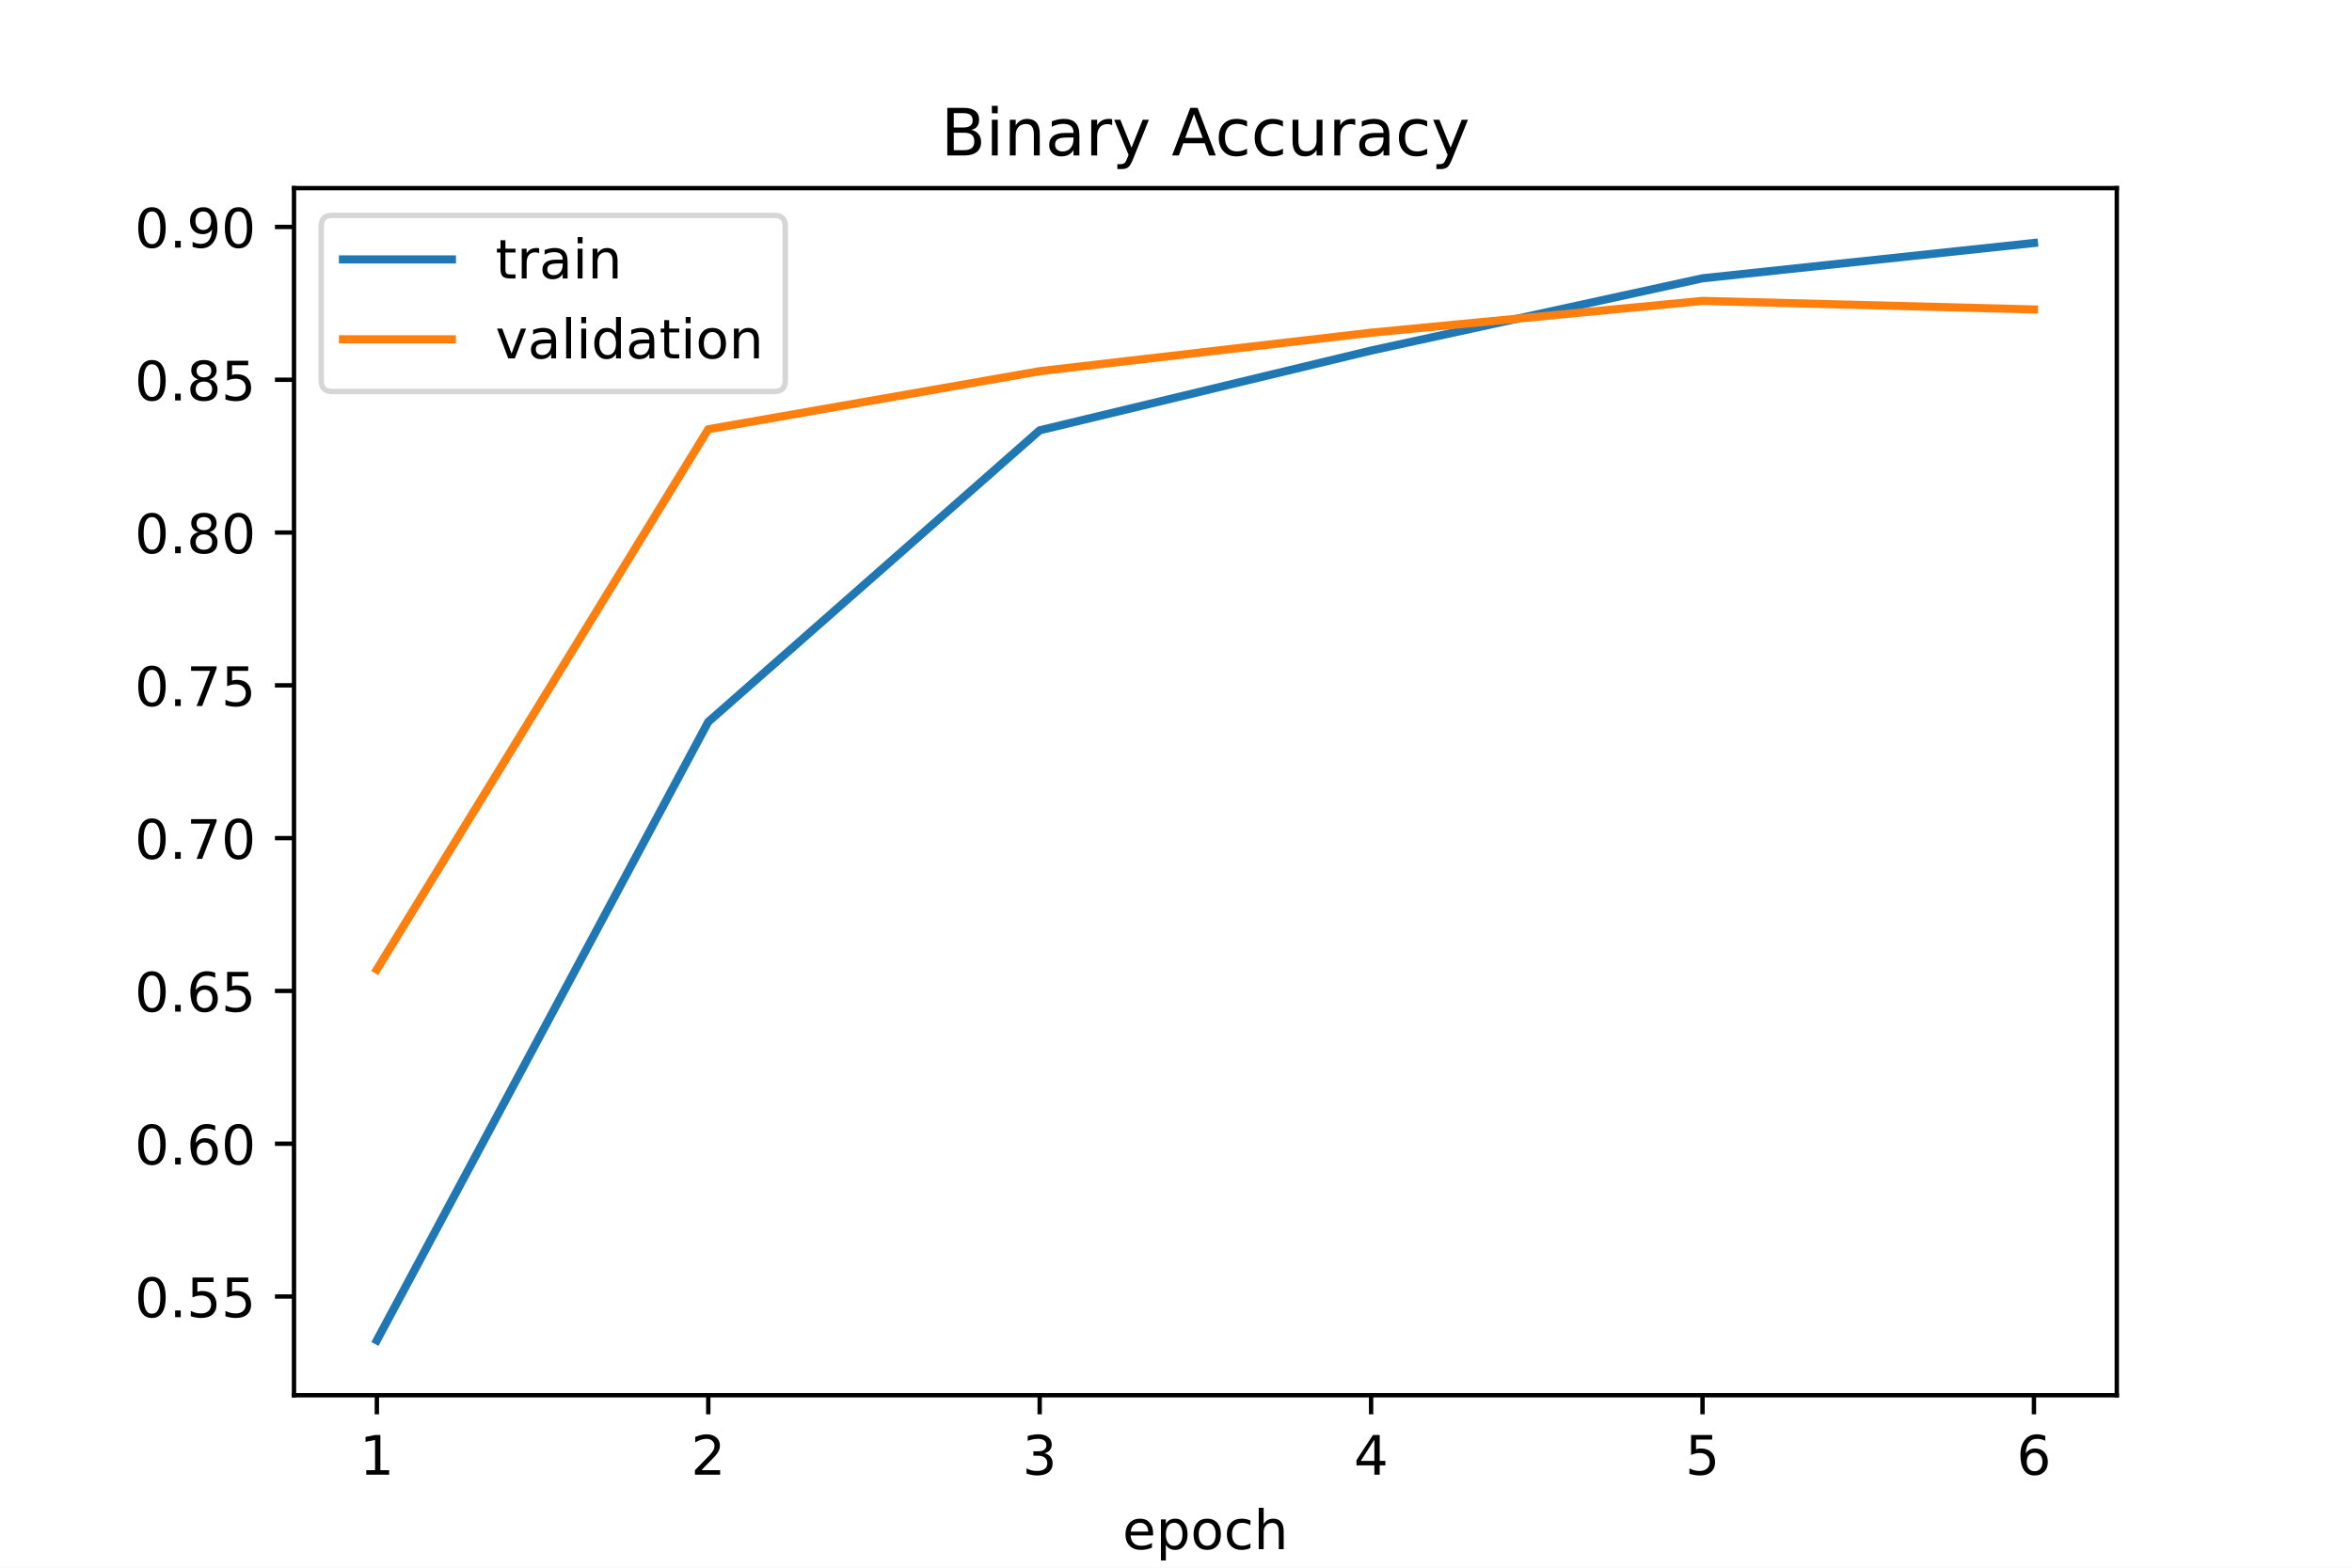
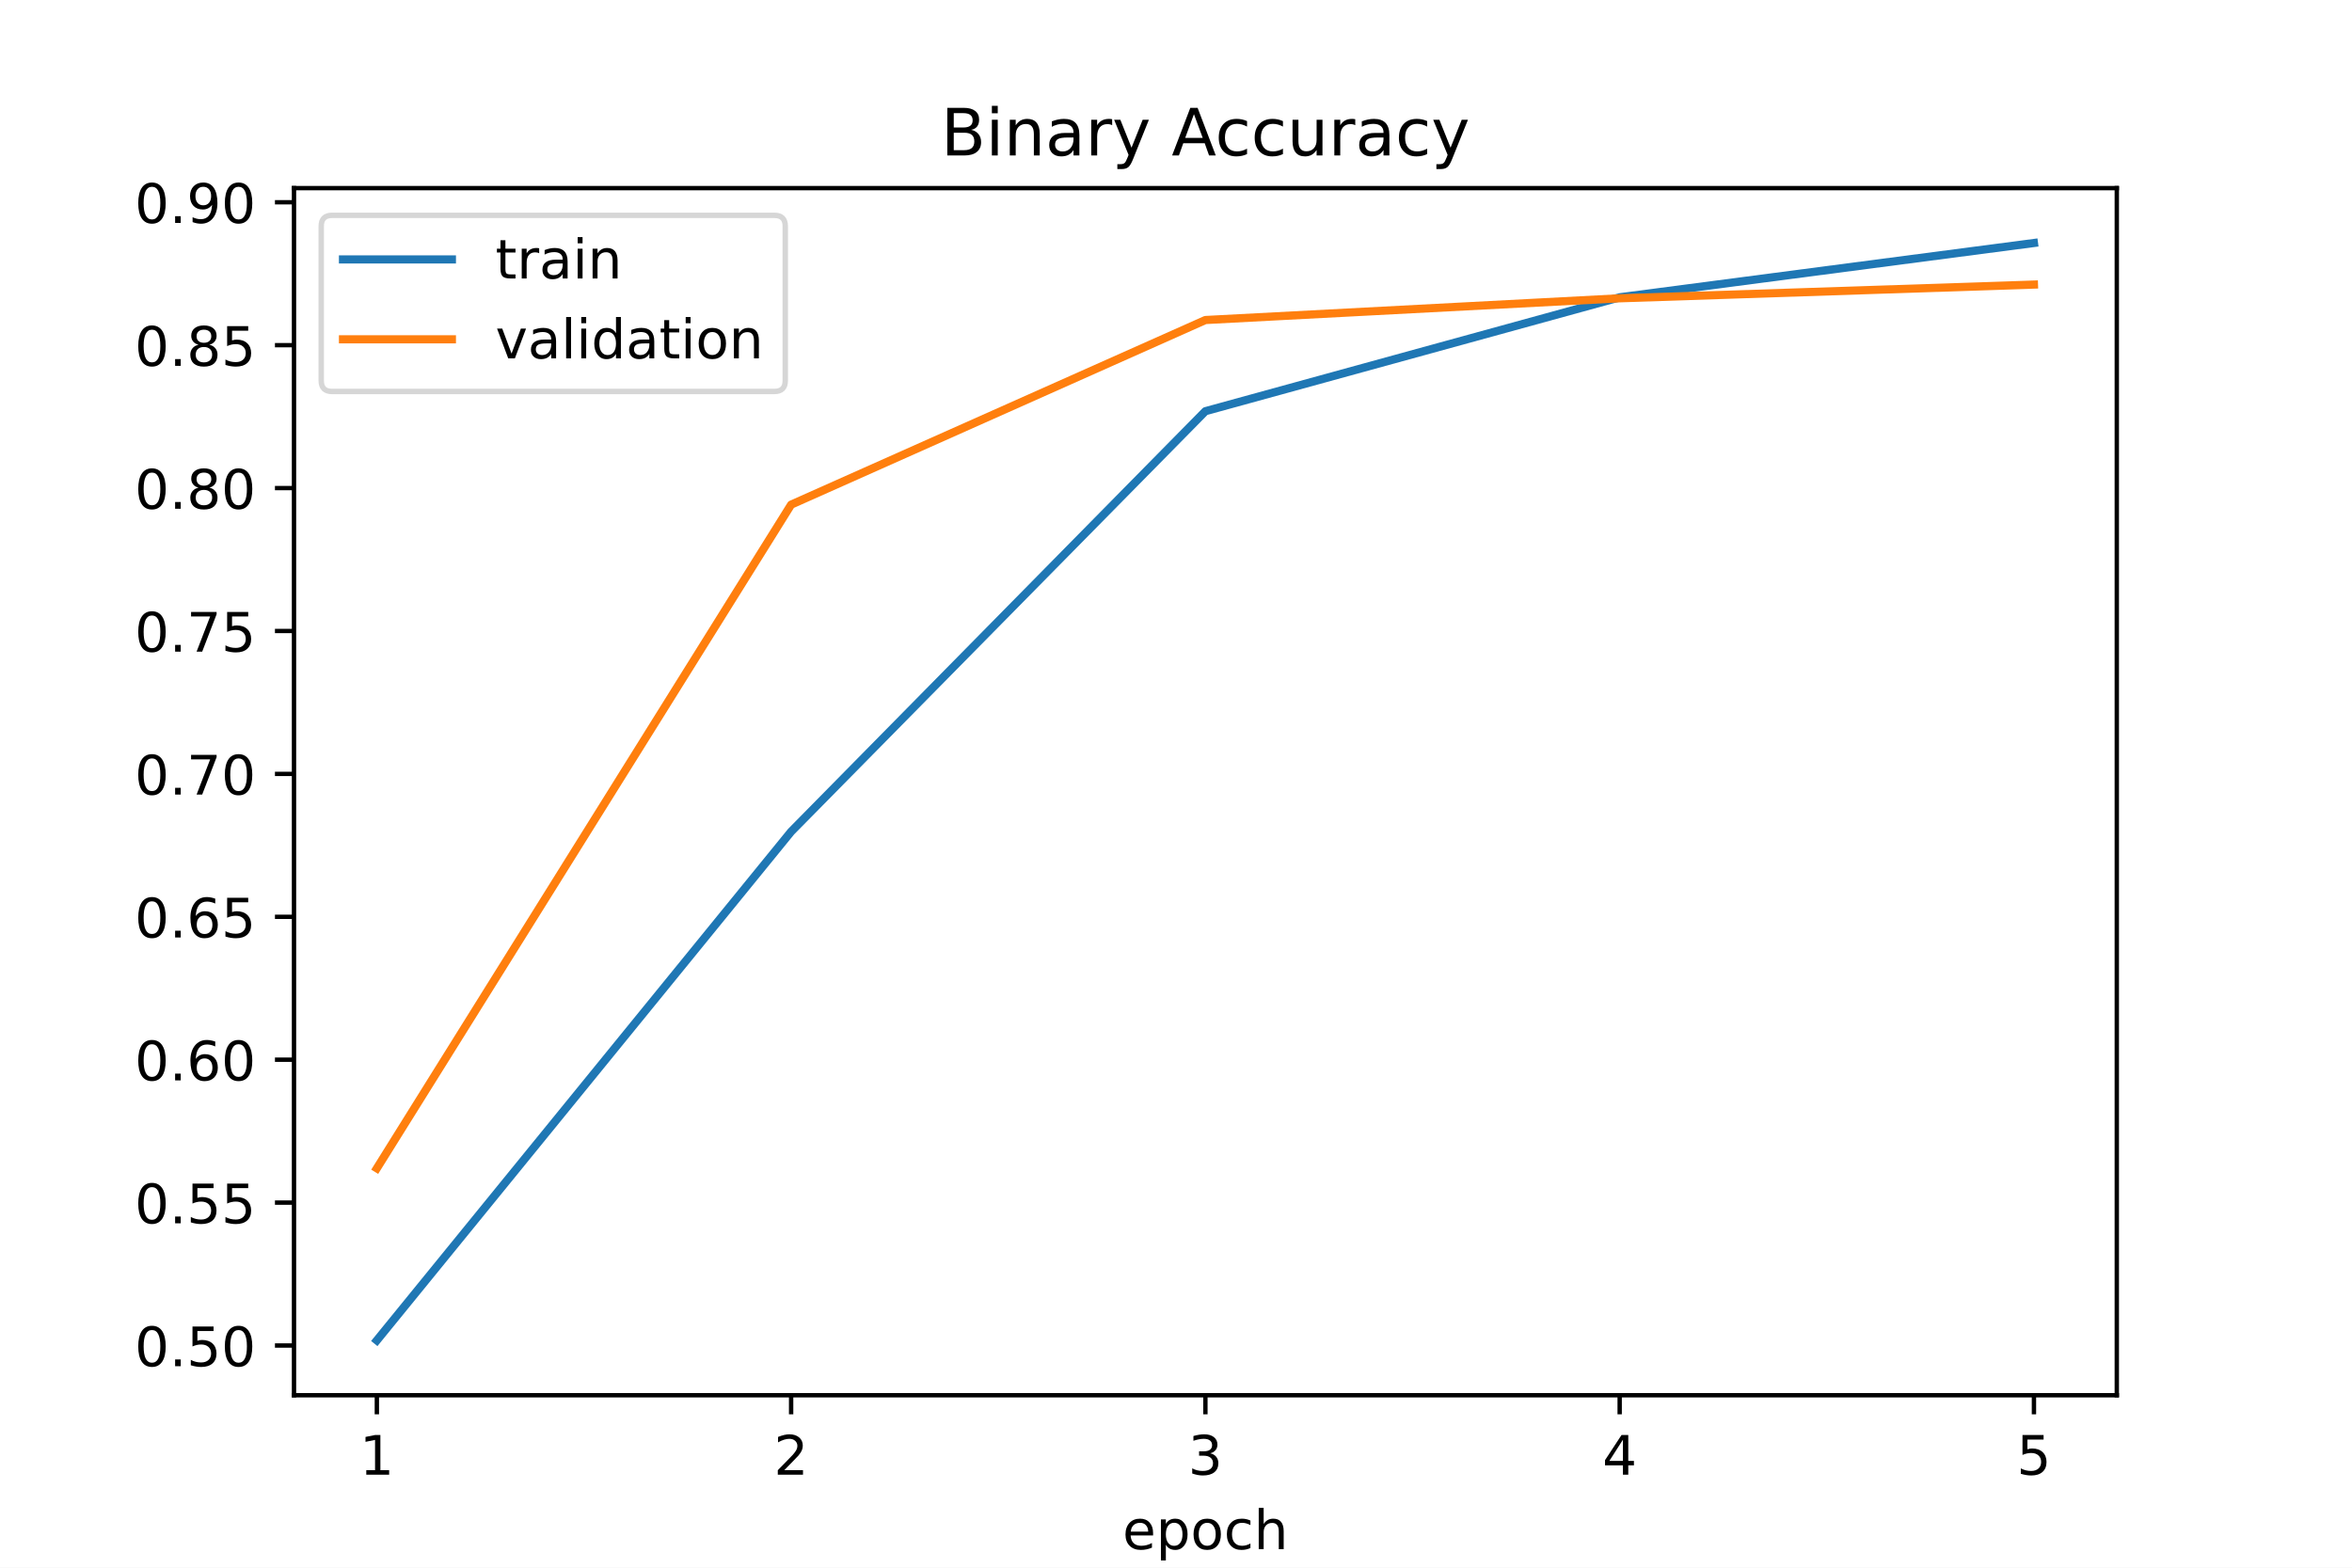
<svg xmlns="http://www.w3.org/2000/svg" xmlns:xlink="http://www.w3.org/1999/xlink" width="432pt" height="288pt" viewBox="0 0 432 288" version="1.1">
  <defs>
    <style type="text/css">*{stroke-linejoin: round; stroke-linecap: butt}</style>
  </defs>
  <g id="figure_1">
    <g id="patch_1">
      <path d="M 0 288  L 432 288  L 432 0  L 0 0  z " style="fill: #ffffff" />
    </g>
    <g id="axes_1">
      <g id="patch_2">
        <path d="M 54 256.32  L 388.8 256.32  L 388.8 34.56  L 54 34.56  z " style="fill: #ffffff" />
      </g>
      <g id="matplotlib.axis_1">
        <g id="xtick_1">
          <g id="line2d_1">
            <defs>
-               <path id="mc93d16fb62" d="M 0 0  L 0 3.5  " style="stroke: #000000; stroke-width: 0.8" />
-             </defs>
-             <g>
-               <use xlink:href="#mc93d16fb62" x="69.218" y="256.32" style="stroke: #000000; stroke-width: 0.8" />
+               <path id="m449a46855b" d="M 0 0  L 0 3.5  " style="stroke: #000000; stroke-width: 0.8" />
+             </defs>
+             <g>
+               <use xlink:href="#m449a46855b" x="69.218" y="256.32" style="stroke: #000000; stroke-width: 0.8" />
            </g>
          </g>
          <g id="text_1">
            <g transform="translate(66.03693 270.9184) scale(0.1 -0.1)">
              <defs>
                <path id="DejaVuSans-31" d="M 794 531  L 1825 531  L 1825 4091  L 703 3866  L 703 4441  L 1819 4666  L 2450 4666  L 2450 531  L 3481 531  L 3481 0  L 794 0  L 794 531  z " transform="scale(0.015625)" />
              </defs>
              <use xlink:href="#DejaVuSans-31" />
            </g>
          </g>
        </g>
        <g id="xtick_2">
          <g id="line2d_2">
            <g>
-               <use xlink:href="#mc93d16fb62" x="130.091" y="256.32" style="stroke: #000000; stroke-width: 0.8" />
+               <use xlink:href="#m449a46855b" x="145.309" y="256.32" style="stroke: #000000; stroke-width: 0.8" />
            </g>
          </g>
          <g id="text_2">
-             <g transform="translate(126.9097 270.9184) scale(0.1 -0.1)">
+             <g transform="translate(142.1278 270.9184) scale(0.1 -0.1)">
              <defs>
                <path id="DejaVuSans-32" d="M 1228 531  L 3431 531  L 3431 0  L 469 0  L 469 531  Q 828 903 1448 1529  Q 2069 2156 2228 2338  Q 2531 2678 2651 2914  Q 2772 3150 2772 3378  Q 2772 3750 2511 3984  Q 2250 4219 1831 4219  Q 1534 4219 1204 4116  Q 875 4013 500 3803  L 500 4441  Q 881 4594 1212 4672  Q 1544 4750 1819 4750  Q 2544 4750 2975 4387  Q 3406 4025 3406 3419  Q 3406 3131 3298 2873  Q 3191 2616 2906 2266  Q 2828 2175 2409 1742  Q 1991 1309 1228 531  z " transform="scale(0.015625)" />
              </defs>
              <use xlink:href="#DejaVuSans-32" />
            </g>
          </g>
        </g>
        <g id="xtick_3">
          <g id="line2d_3">
            <g>
-               <use xlink:href="#mc93d16fb62" x="190.964" y="256.32" style="stroke: #000000; stroke-width: 0.8" />
+               <use xlink:href="#m449a46855b" x="221.4" y="256.32" style="stroke: #000000; stroke-width: 0.8" />
            </g>
          </g>
          <g id="text_3">
-             <g transform="translate(187.7824 270.9184) scale(0.1 -0.1)">
+             <g transform="translate(218.2188 270.9184) scale(0.1 -0.1)">
              <defs>
                <path id="DejaVuSans-33" d="M 2597 2516  Q 3050 2419 3304 2112  Q 3559 1806 3559 1356  Q 3559 666 3084 287  Q 2609 -91 1734 -91  Q 1441 -91 1130 -33  Q 819 25 488 141  L 488 750  Q 750 597 1062 519  Q 1375 441 1716 441  Q 2309 441 2620 675  Q 2931 909 2931 1356  Q 2931 1769 2642 2001  Q 2353 2234 1838 2234  L 1294 2234  L 1294 2753  L 1863 2753  Q 2328 2753 2575 2939  Q 2822 3125 2822 3475  Q 2822 3834 2567 4026  Q 2313 4219 1838 4219  Q 1578 4219 1281 4162  Q 984 4106 628 3988  L 628 4550  Q 988 4650 1302 4700  Q 1616 4750 1894 4750  Q 2613 4750 3031 4423  Q 3450 4097 3450 3541  Q 3450 3153 3228 2886  Q 3006 2619 2597 2516  z " transform="scale(0.015625)" />
              </defs>
              <use xlink:href="#DejaVuSans-33" />
            </g>
          </g>
        </g>
        <g id="xtick_4">
          <g id="line2d_4">
            <g>
-               <use xlink:href="#mc93d16fb62" x="251.836" y="256.32" style="stroke: #000000; stroke-width: 0.8" />
+               <use xlink:href="#m449a46855b" x="297.491" y="256.32" style="stroke: #000000; stroke-width: 0.8" />
            </g>
          </g>
          <g id="text_4">
-             <g transform="translate(248.6551 270.9184) scale(0.1 -0.1)">
+             <g transform="translate(294.3097 270.9184) scale(0.1 -0.1)">
              <defs>
                <path id="DejaVuSans-34" d="M 2419 4116  L 825 1625  L 2419 1625  L 2419 4116  z M 2253 4666  L 3047 4666  L 3047 1625  L 3713 1625  L 3713 1100  L 3047 1100  L 3047 0  L 2419 0  L 2419 1100  L 313 1100  L 313 1709  L 2253 4666  z " transform="scale(0.015625)" />
              </defs>
              <use xlink:href="#DejaVuSans-34" />
            </g>
          </g>
        </g>
        <g id="xtick_5">
          <g id="line2d_5">
            <g>
-               <use xlink:href="#mc93d16fb62" x="312.709" y="256.32" style="stroke: #000000; stroke-width: 0.8" />
+               <use xlink:href="#m449a46855b" x="373.582" y="256.32" style="stroke: #000000; stroke-width: 0.8" />
            </g>
          </g>
          <g id="text_5">
-             <g transform="translate(309.5278 270.9184) scale(0.1 -0.1)">
+             <g transform="translate(370.4006 270.9184) scale(0.1 -0.1)">
              <defs>
                <path id="DejaVuSans-35" d="M 691 4666  L 3169 4666  L 3169 4134  L 1269 4134  L 1269 2991  Q 1406 3038 1543 3061  Q 1681 3084 1819 3084  Q 2600 3084 3056 2656  Q 3513 2228 3513 1497  Q 3513 744 3044 326  Q 2575 -91 1722 -91  Q 1428 -91 1123 -41  Q 819 9 494 109  L 494 744  Q 775 591 1075 516  Q 1375 441 1709 441  Q 2250 441 2565 725  Q 2881 1009 2881 1497  Q 2881 1984 2565 2268  Q 2250 2553 1709 2553  Q 1456 2553 1204 2497  Q 953 2441 691 2322  L 691 4666  z " transform="scale(0.015625)" />
              </defs>
              <use xlink:href="#DejaVuSans-35" />
            </g>
          </g>
        </g>
-         <g id="xtick_6">
-           <g id="line2d_6">
-             <g>
-               <use xlink:href="#mc93d16fb62" x="373.582" y="256.32" style="stroke: #000000; stroke-width: 0.8" />
-             </g>
-           </g>
-           <g id="text_6">
-             <g transform="translate(370.4006 270.9184) scale(0.1 -0.1)">
-               <defs>
-                 <path id="DejaVuSans-36" d="M 2113 2584  Q 1688 2584 1439 2293  Q 1191 2003 1191 1497  Q 1191 994 1439 701  Q 1688 409 2113 409  Q 2538 409 2786 701  Q 3034 994 3034 1497  Q 3034 2003 2786 2293  Q 2538 2584 2113 2584  z M 3366 4563  L 3366 3988  Q 3128 4100 2886 4159  Q 2644 4219 2406 4219  Q 1781 4219 1451 3797  Q 1122 3375 1075 2522  Q 1259 2794 1537 2939  Q 1816 3084 2150 3084  Q 2853 3084 3261 2657  Q 3669 2231 3669 1497  Q 3669 778 3244 343  Q 2819 -91 2113 -91  Q 1303 -91 875 529  Q 447 1150 447 2328  Q 447 3434 972 4092  Q 1497 4750 2381 4750  Q 2619 4750 2861 4703  Q 3103 4656 3366 4563  z " transform="scale(0.015625)" />
-               </defs>
-               <use xlink:href="#DejaVuSans-36" />
-             </g>
-           </g>
-         </g>
-         <g id="text_7">
+         <g id="text_6">
          <g transform="translate(206.1719 284.5966) scale(0.1 -0.1)">
            <defs>
              <path id="DejaVuSans-65" d="M 3597 1894  L 3597 1613  L 953 1613  Q 991 1019 1311 708  Q 1631 397 2203 397  Q 2534 397 2845 478  Q 3156 559 3463 722  L 3463 178  Q 3153 47 2828 -22  Q 2503 -91 2169 -91  Q 1331 -91 842 396  Q 353 884 353 1716  Q 353 2575 817 3079  Q 1281 3584 2069 3584  Q 2775 3584 3186 3129  Q 3597 2675 3597 1894  z M 3022 2063  Q 3016 2534 2758 2815  Q 2500 3097 2075 3097  Q 1594 3097 1305 2825  Q 1016 2553 972 2059  L 3022 2063  z " transform="scale(0.015625)" />
              <path id="DejaVuSans-70" d="M 1159 525  L 1159 -1331  L 581 -1331  L 581 3500  L 1159 3500  L 1159 2969  Q 1341 3281 1617 3432  Q 1894 3584 2278 3584  Q 2916 3584 3314 3078  Q 3713 2572 3713 1747  Q 3713 922 3314 415  Q 2916 -91 2278 -91  Q 1894 -91 1617 61  Q 1341 213 1159 525  z M 3116 1747  Q 3116 2381 2855 2742  Q 2594 3103 2138 3103  Q 1681 3103 1420 2742  Q 1159 2381 1159 1747  Q 1159 1113 1420 752  Q 1681 391 2138 391  Q 2594 391 2855 752  Q 3116 1113 3116 1747  z " transform="scale(0.015625)" />
              <path id="DejaVuSans-6f" d="M 1959 3097  Q 1497 3097 1228 2736  Q 959 2375 959 1747  Q 959 1119 1226 758  Q 1494 397 1959 397  Q 2419 397 2687 759  Q 2956 1122 2956 1747  Q 2956 2369 2687 2733  Q 2419 3097 1959 3097  z M 1959 3584  Q 2709 3584 3137 3096  Q 3566 2609 3566 1747  Q 3566 888 3137 398  Q 2709 -91 1959 -91  Q 1206 -91 779 398  Q 353 888 353 1747  Q 353 2609 779 3096  Q 1206 3584 1959 3584  z " transform="scale(0.015625)" />
              <path id="DejaVuSans-63" d="M 3122 3366  L 3122 2828  Q 2878 2963 2633 3030  Q 2388 3097 2138 3097  Q 1578 3097 1268 2742  Q 959 2388 959 1747  Q 959 1106 1268 751  Q 1578 397 2138 397  Q 2388 397 2633 464  Q 2878 531 3122 666  L 3122 134  Q 2881 22 2623 -34  Q 2366 -91 2075 -91  Q 1284 -91 818 406  Q 353 903 353 1747  Q 353 2603 823 3093  Q 1294 3584 2113 3584  Q 2378 3584 2631 3529  Q 2884 3475 3122 3366  z " transform="scale(0.015625)" />
              <path id="DejaVuSans-68" d="M 3513 2113  L 3513 0  L 2938 0  L 2938 2094  Q 2938 2591 2744 2837  Q 2550 3084 2163 3084  Q 1697 3084 1428 2787  Q 1159 2491 1159 1978  L 1159 0  L 581 0  L 581 4863  L 1159 4863  L 1159 2956  Q 1366 3272 1645 3428  Q 1925 3584 2291 3584  Q 2894 3584 3203 3211  Q 3513 2838 3513 2113  z " transform="scale(0.015625)" />
            </defs>
            <use xlink:href="#DejaVuSans-65" />
            <use xlink:href="#DejaVuSans-70" x="61.523" />
            <use xlink:href="#DejaVuSans-6f" x="125" />
            <use xlink:href="#DejaVuSans-63" x="186.182" />
            <use xlink:href="#DejaVuSans-68" x="241.162" />
          </g>
        </g>
      </g>
      <g id="matplotlib.axis_2">
        <g id="ytick_1">
-           <g id="line2d_7">
-             <defs>
-               <path id="m74a6264c4a" d="M 0 0  L -3.5 0  " style="stroke: #000000; stroke-width: 0.8" />
-             </defs>
-             <g>
-               <use xlink:href="#m74a6264c4a" x="54" y="238.184" style="stroke: #000000; stroke-width: 0.8" />
-             </g>
-           </g>
-           <g id="text_8">
-             <g transform="translate(24.73438 241.9831) scale(0.1 -0.1)">
+           <g id="line2d_6">
+             <defs>
+               <path id="m493d3b77f0" d="M 0 0  L -3.5 0  " style="stroke: #000000; stroke-width: 0.8" />
+             </defs>
+             <g>
+               <use xlink:href="#m493d3b77f0" x="54" y="247.185" style="stroke: #000000; stroke-width: 0.8" />
+             </g>
+           </g>
+           <g id="text_7">
+             <g transform="translate(24.73438 250.9843) scale(0.1 -0.1)">
              <defs>
                <path id="DejaVuSans-30" d="M 2034 4250  Q 1547 4250 1301 3770  Q 1056 3291 1056 2328  Q 1056 1369 1301 889  Q 1547 409 2034 409  Q 2525 409 2770 889  Q 3016 1369 3016 2328  Q 3016 3291 2770 3770  Q 2525 4250 2034 4250  z M 2034 4750  Q 2819 4750 3233 4129  Q 3647 3509 3647 2328  Q 3647 1150 3233 529  Q 2819 -91 2034 -91  Q 1250 -91 836 529  Q 422 1150 422 2328  Q 422 3509 836 4129  Q 1250 4750 2034 4750  z " transform="scale(0.015625)" />
                <path id="DejaVuSans-2e" d="M 684 794  L 1344 794  L 1344 0  L 684 0  L 684 794  z " transform="scale(0.015625)" />
              </defs>
              <use xlink:href="#DejaVuSans-30" />
              <use xlink:href="#DejaVuSans-2e" x="63.623" />
              <use xlink:href="#DejaVuSans-35" x="95.41" />
+               <use xlink:href="#DejaVuSans-30" x="159.033" />
+             </g>
+           </g>
+         </g>
+         <g id="ytick_2">
+           <g id="line2d_7">
+             <g>
+               <use xlink:href="#m493d3b77f0" x="54" y="220.932" style="stroke: #000000; stroke-width: 0.8" />
+             </g>
+           </g>
+           <g id="text_8">
+             <g transform="translate(24.73438 224.7309) scale(0.1 -0.1)">
+               <use xlink:href="#DejaVuSans-30" />
+               <use xlink:href="#DejaVuSans-2e" x="63.623" />
+               <use xlink:href="#DejaVuSans-35" x="95.41" />
              <use xlink:href="#DejaVuSans-35" x="159.033" />
            </g>
          </g>
        </g>
-         <g id="ytick_2">
+         <g id="ytick_3">
          <g id="line2d_8">
            <g>
-               <use xlink:href="#m74a6264c4a" x="54" y="210.114" style="stroke: #000000; stroke-width: 0.8" />
+               <use xlink:href="#m493d3b77f0" x="54" y="194.678" style="stroke: #000000; stroke-width: 0.8" />
            </g>
          </g>
          <g id="text_9">
-             <g transform="translate(24.73438 213.9129) scale(0.1 -0.1)">
+             <g transform="translate(24.73438 198.4775) scale(0.1 -0.1)">
+               <defs>
+                 <path id="DejaVuSans-36" d="M 2113 2584  Q 1688 2584 1439 2293  Q 1191 2003 1191 1497  Q 1191 994 1439 701  Q 1688 409 2113 409  Q 2538 409 2786 701  Q 3034 994 3034 1497  Q 3034 2003 2786 2293  Q 2538 2584 2113 2584  z M 3366 4563  L 3366 3988  Q 3128 4100 2886 4159  Q 2644 4219 2406 4219  Q 1781 4219 1451 3797  Q 1122 3375 1075 2522  Q 1259 2794 1537 2939  Q 1816 3084 2150 3084  Q 2853 3084 3261 2657  Q 3669 2231 3669 1497  Q 3669 778 3244 343  Q 2819 -91 2113 -91  Q 1303 -91 875 529  Q 447 1150 447 2328  Q 447 3434 972 4092  Q 1497 4750 2381 4750  Q 2619 4750 2861 4703  Q 3103 4656 3366 4563  z " transform="scale(0.015625)" />
+               </defs>
              <use xlink:href="#DejaVuSans-30" />
              <use xlink:href="#DejaVuSans-2e" x="63.623" />
              <use xlink:href="#DejaVuSans-36" x="95.41" />
              <use xlink:href="#DejaVuSans-30" x="159.033" />
            </g>
          </g>
        </g>
-         <g id="ytick_3">
+         <g id="ytick_4">
          <g id="line2d_9">
            <g>
-               <use xlink:href="#m74a6264c4a" x="54" y="182.044" style="stroke: #000000; stroke-width: 0.8" />
+               <use xlink:href="#m493d3b77f0" x="54" y="168.425" style="stroke: #000000; stroke-width: 0.8" />
            </g>
          </g>
          <g id="text_10">
-             <g transform="translate(24.73438 185.8427) scale(0.1 -0.1)">
+             <g transform="translate(24.73438 172.2241) scale(0.1 -0.1)">
              <use xlink:href="#DejaVuSans-30" />
              <use xlink:href="#DejaVuSans-2e" x="63.623" />
              <use xlink:href="#DejaVuSans-36" x="95.41" />
              <use xlink:href="#DejaVuSans-35" x="159.033" />
            </g>
          </g>
        </g>
-         <g id="ytick_4">
+         <g id="ytick_5">
          <g id="line2d_10">
            <g>
-               <use xlink:href="#m74a6264c4a" x="54" y="153.973" style="stroke: #000000; stroke-width: 0.8" />
+               <use xlink:href="#m493d3b77f0" x="54" y="142.171" style="stroke: #000000; stroke-width: 0.8" />
            </g>
          </g>
          <g id="text_11">
-             <g transform="translate(24.73438 157.7726) scale(0.1 -0.1)">
+             <g transform="translate(24.73438 145.9707) scale(0.1 -0.1)">
              <defs>
                <path id="DejaVuSans-37" d="M 525 4666  L 3525 4666  L 3525 4397  L 1831 0  L 1172 0  L 2766 4134  L 525 4134  L 525 4666  z " transform="scale(0.015625)" />
              </defs>
              <use xlink:href="#DejaVuSans-30" />
              <use xlink:href="#DejaVuSans-2e" x="63.623" />
              <use xlink:href="#DejaVuSans-37" x="95.41" />
              <use xlink:href="#DejaVuSans-30" x="159.033" />
            </g>
          </g>
        </g>
-         <g id="ytick_5">
+         <g id="ytick_6">
          <g id="line2d_11">
            <g>
-               <use xlink:href="#m74a6264c4a" x="54" y="125.903" style="stroke: #000000; stroke-width: 0.8" />
+               <use xlink:href="#m493d3b77f0" x="54" y="115.918" style="stroke: #000000; stroke-width: 0.8" />
            </g>
          </g>
          <g id="text_12">
-             <g transform="translate(24.73438 129.7024) scale(0.1 -0.1)">
+             <g transform="translate(24.73438 119.7172) scale(0.1 -0.1)">
              <use xlink:href="#DejaVuSans-30" />
              <use xlink:href="#DejaVuSans-2e" x="63.623" />
              <use xlink:href="#DejaVuSans-37" x="95.41" />
              <use xlink:href="#DejaVuSans-35" x="159.033" />
            </g>
          </g>
        </g>
-         <g id="ytick_6">
+         <g id="ytick_7">
          <g id="line2d_12">
            <g>
-               <use xlink:href="#m74a6264c4a" x="54" y="97.833" style="stroke: #000000; stroke-width: 0.8" />
+               <use xlink:href="#m493d3b77f0" x="54" y="89.665" style="stroke: #000000; stroke-width: 0.8" />
            </g>
          </g>
          <g id="text_13">
-             <g transform="translate(24.73438 101.6322) scale(0.1 -0.1)">
+             <g transform="translate(24.73438 93.46383) scale(0.1 -0.1)">
              <defs>
                <path id="DejaVuSans-38" d="M 2034 2216  Q 1584 2216 1326 1975  Q 1069 1734 1069 1313  Q 1069 891 1326 650  Q 1584 409 2034 409  Q 2484 409 2743 651  Q 3003 894 3003 1313  Q 3003 1734 2745 1975  Q 2488 2216 2034 2216  z M 1403 2484  Q 997 2584 770 2862  Q 544 3141 544 3541  Q 544 4100 942 4425  Q 1341 4750 2034 4750  Q 2731 4750 3128 4425  Q 3525 4100 3525 3541  Q 3525 3141 3298 2862  Q 3072 2584 2669 2484  Q 3125 2378 3379 2068  Q 3634 1759 3634 1313  Q 3634 634 3220 271  Q 2806 -91 2034 -91  Q 1263 -91 848 271  Q 434 634 434 1313  Q 434 1759 690 2068  Q 947 2378 1403 2484  z M 1172 3481  Q 1172 3119 1398 2916  Q 1625 2713 2034 2713  Q 2441 2713 2670 2916  Q 2900 3119 2900 3481  Q 2900 3844 2670 4047  Q 2441 4250 2034 4250  Q 1625 4250 1398 4047  Q 1172 3844 1172 3481  z " transform="scale(0.015625)" />
              </defs>
              <use xlink:href="#DejaVuSans-30" />
              <use xlink:href="#DejaVuSans-2e" x="63.623" />
              <use xlink:href="#DejaVuSans-38" x="95.41" />
              <use xlink:href="#DejaVuSans-30" x="159.033" />
            </g>
          </g>
        </g>
-         <g id="ytick_7">
+         <g id="ytick_8">
          <g id="line2d_13">
            <g>
-               <use xlink:href="#m74a6264c4a" x="54" y="69.763" style="stroke: #000000; stroke-width: 0.8" />
+               <use xlink:href="#m493d3b77f0" x="54" y="63.411" style="stroke: #000000; stroke-width: 0.8" />
            </g>
          </g>
          <g id="text_14">
-             <g transform="translate(24.73438 73.56203) scale(0.1 -0.1)">
+             <g transform="translate(24.73438 67.21041) scale(0.1 -0.1)">
              <use xlink:href="#DejaVuSans-30" />
              <use xlink:href="#DejaVuSans-2e" x="63.623" />
              <use xlink:href="#DejaVuSans-38" x="95.41" />
              <use xlink:href="#DejaVuSans-35" x="159.033" />
            </g>
          </g>
        </g>
-         <g id="ytick_8">
+         <g id="ytick_9">
          <g id="line2d_14">
            <g>
-               <use xlink:href="#m74a6264c4a" x="54" y="41.693" style="stroke: #000000; stroke-width: 0.8" />
+               <use xlink:href="#m493d3b77f0" x="54" y="37.158" style="stroke: #000000; stroke-width: 0.8" />
            </g>
          </g>
          <g id="text_15">
-             <g transform="translate(24.73438 45.49185) scale(0.1 -0.1)">
+             <g transform="translate(24.73438 40.95699) scale(0.1 -0.1)">
              <defs>
                <path id="DejaVuSans-39" d="M 703 97  L 703 672  Q 941 559 1184 500  Q 1428 441 1663 441  Q 2288 441 2617 861  Q 2947 1281 2994 2138  Q 2813 1869 2534 1725  Q 2256 1581 1919 1581  Q 1219 1581 811 2004  Q 403 2428 403 3163  Q 403 3881 828 4315  Q 1253 4750 1959 4750  Q 2769 4750 3195 4129  Q 3622 3509 3622 2328  Q 3622 1225 3098 567  Q 2575 -91 1691 -91  Q 1453 -91 1209 -44  Q 966 3 703 97  z M 1959 2075  Q 2384 2075 2632 2365  Q 2881 2656 2881 3163  Q 2881 3666 2632 3958  Q 2384 4250 1959 4250  Q 1534 4250 1286 3958  Q 1038 3666 1038 3163  Q 1038 2656 1286 2365  Q 1534 2075 1959 2075  z " transform="scale(0.015625)" />
              </defs>
              <use xlink:href="#DejaVuSans-30" />
              <use xlink:href="#DejaVuSans-2e" x="63.623" />
              <use xlink:href="#DejaVuSans-39" x="95.41" />
              <use xlink:href="#DejaVuSans-30" x="159.033" />
            </g>
          </g>
        </g>
      </g>
      <g id="line2d_15">
-         <path d="M 69.218 246.24  L 130.091 132.612  L 190.964 79.054  L 251.836 64.401  L 312.709 51.124  L 373.582 44.64  " clip-path="url(#p612f31ec82)" style="fill: none; stroke: #1f77b4; stroke-width: 1.5; stroke-linecap: square" />
+         <path d="M 69.218 246.24  L 145.309 152.778  L 221.4 75.54  L 297.491 54.616  L 373.582 44.64  " clip-path="url(#p12bcdf1316)" style="fill: none; stroke: #1f77b4; stroke-width: 1.5; stroke-linecap: square" />
      </g>
      <g id="line2d_16">
-         <path d="M 69.218 178.114  L 130.091 78.858  L 190.964 68.191  L 251.836 61.117  L 312.709 55.279  L 373.582 56.851  " clip-path="url(#p612f31ec82)" style="fill: none; stroke: #ff7f0e; stroke-width: 1.5; stroke-linecap: square" />
+         <path d="M 69.218 214.631  L 145.309 92.71  L 221.4 58.791  L 297.491 54.8  L 373.582 52.28  " clip-path="url(#p12bcdf1316)" style="fill: none; stroke: #ff7f0e; stroke-width: 1.5; stroke-linecap: square" />
      </g>
      <g id="patch_3">
        <path d="M 54 256.32  L 54 34.56  " style="fill: none; stroke: #000000; stroke-width: 0.8; stroke-linejoin: miter; stroke-linecap: square" />
      </g>
      <g id="patch_4">
        <path d="M 388.8 256.32  L 388.8 34.56  " style="fill: none; stroke: #000000; stroke-width: 0.8; stroke-linejoin: miter; stroke-linecap: square" />
      </g>
      <g id="patch_5">
        <path d="M 54 256.32  L 388.8 256.32  " style="fill: none; stroke: #000000; stroke-width: 0.8; stroke-linejoin: miter; stroke-linecap: square" />
      </g>
      <g id="patch_6">
        <path d="M 54 34.56  L 388.8 34.56  " style="fill: none; stroke: #000000; stroke-width: 0.8; stroke-linejoin: miter; stroke-linecap: square" />
      </g>
      <g id="text_16">
        <g transform="translate(172.8187 28.56) scale(0.12 -0.12)">
          <defs>
            <path id="DejaVuSans-42" d="M 1259 2228  L 1259 519  L 2272 519  Q 2781 519 3026 730  Q 3272 941 3272 1375  Q 3272 1813 3026 2020  Q 2781 2228 2272 2228  L 1259 2228  z M 1259 4147  L 1259 2741  L 2194 2741  Q 2656 2741 2882 2914  Q 3109 3088 3109 3444  Q 3109 3797 2882 3972  Q 2656 4147 2194 4147  L 1259 4147  z M 628 4666  L 2241 4666  Q 2963 4666 3353 4366  Q 3744 4066 3744 3513  Q 3744 3084 3544 2831  Q 3344 2578 2956 2516  Q 3422 2416 3680 2098  Q 3938 1781 3938 1306  Q 3938 681 3513 340  Q 3088 0 2303 0  L 628 0  L 628 4666  z " transform="scale(0.015625)" />
            <path id="DejaVuSans-69" d="M 603 3500  L 1178 3500  L 1178 0  L 603 0  L 603 3500  z M 603 4863  L 1178 4863  L 1178 4134  L 603 4134  L 603 4863  z " transform="scale(0.015625)" />
            <path id="DejaVuSans-6e" d="M 3513 2113  L 3513 0  L 2938 0  L 2938 2094  Q 2938 2591 2744 2837  Q 2550 3084 2163 3084  Q 1697 3084 1428 2787  Q 1159 2491 1159 1978  L 1159 0  L 581 0  L 581 3500  L 1159 3500  L 1159 2956  Q 1366 3272 1645 3428  Q 1925 3584 2291 3584  Q 2894 3584 3203 3211  Q 3513 2838 3513 2113  z " transform="scale(0.015625)" />
            <path id="DejaVuSans-61" d="M 2194 1759  Q 1497 1759 1228 1600  Q 959 1441 959 1056  Q 959 750 1161 570  Q 1363 391 1709 391  Q 2188 391 2477 730  Q 2766 1069 2766 1631  L 2766 1759  L 2194 1759  z M 3341 1997  L 3341 0  L 2766 0  L 2766 531  Q 2569 213 2275 61  Q 1981 -91 1556 -91  Q 1019 -91 701 211  Q 384 513 384 1019  Q 384 1609 779 1909  Q 1175 2209 1959 2209  L 2766 2209  L 2766 2266  Q 2766 2663 2505 2880  Q 2244 3097 1772 3097  Q 1472 3097 1187 3025  Q 903 2953 641 2809  L 641 3341  Q 956 3463 1253 3523  Q 1550 3584 1831 3584  Q 2591 3584 2966 3190  Q 3341 2797 3341 1997  z " transform="scale(0.015625)" />
            <path id="DejaVuSans-72" d="M 2631 2963  Q 2534 3019 2420 3045  Q 2306 3072 2169 3072  Q 1681 3072 1420 2755  Q 1159 2438 1159 1844  L 1159 0  L 581 0  L 581 3500  L 1159 3500  L 1159 2956  Q 1341 3275 1631 3429  Q 1922 3584 2338 3584  Q 2397 3584 2469 3576  Q 2541 3569 2628 3553  L 2631 2963  z " transform="scale(0.015625)" />
            <path id="DejaVuSans-79" d="M 2059 -325  Q 1816 -950 1584 -1140  Q 1353 -1331 966 -1331  L 506 -1331  L 506 -850  L 844 -850  Q 1081 -850 1212 -737  Q 1344 -625 1503 -206  L 1606 56  L 191 3500  L 800 3500  L 1894 763  L 2988 3500  L 3597 3500  L 2059 -325  z " transform="scale(0.015625)" />
            <path id="DejaVuSans-20" transform="scale(0.015625)" />
            <path id="DejaVuSans-41" d="M 2188 4044  L 1331 1722  L 3047 1722  L 2188 4044  z M 1831 4666  L 2547 4666  L 4325 0  L 3669 0  L 3244 1197  L 1141 1197  L 716 0  L 50 0  L 1831 4666  z " transform="scale(0.015625)" />
            <path id="DejaVuSans-75" d="M 544 1381  L 544 3500  L 1119 3500  L 1119 1403  Q 1119 906 1312 657  Q 1506 409 1894 409  Q 2359 409 2629 706  Q 2900 1003 2900 1516  L 2900 3500  L 3475 3500  L 3475 0  L 2900 0  L 2900 538  Q 2691 219 2414 64  Q 2138 -91 1772 -91  Q 1169 -91 856 284  Q 544 659 544 1381  z M 1991 3584  L 1991 3584  z " transform="scale(0.015625)" />
          </defs>
          <use xlink:href="#DejaVuSans-42" />
          <use xlink:href="#DejaVuSans-69" x="68.604" />
          <use xlink:href="#DejaVuSans-6e" x="96.387" />
          <use xlink:href="#DejaVuSans-61" x="159.766" />
          <use xlink:href="#DejaVuSans-72" x="221.045" />
          <use xlink:href="#DejaVuSans-79" x="262.158" />
          <use xlink:href="#DejaVuSans-20" x="321.338" />
          <use xlink:href="#DejaVuSans-41" x="353.125" />
          <use xlink:href="#DejaVuSans-63" x="419.783" />
          <use xlink:href="#DejaVuSans-63" x="474.764" />
          <use xlink:href="#DejaVuSans-75" x="529.744" />
          <use xlink:href="#DejaVuSans-72" x="593.123" />
          <use xlink:href="#DejaVuSans-61" x="634.236" />
          <use xlink:href="#DejaVuSans-63" x="695.516" />
          <use xlink:href="#DejaVuSans-79" x="750.496" />
        </g>
      </g>
      <g id="legend_1">
        <g id="patch_7">
          <path d="M 61 71.916  L 142.234 71.916  Q 144.234 71.916 144.234 69.916  L 144.234 41.56  Q 144.234 39.56 142.234 39.56  L 61 39.56  Q 59 39.56 59 41.56  L 59 69.916  Q 59 71.916 61 71.916  z " style="fill: #ffffff; opacity: 0.8; stroke: #cccccc; stroke-linejoin: miter" />
        </g>
        <g id="line2d_17">
          <path d="M 63 47.658  L 73 47.658  L 83 47.658  " style="fill: none; stroke: #1f77b4; stroke-width: 1.5; stroke-linecap: square" />
        </g>
        <g id="text_17">
          <g transform="translate(91 51.15844) scale(0.1 -0.1)">
            <defs>
              <path id="DejaVuSans-74" d="M 1172 4494  L 1172 3500  L 2356 3500  L 2356 3053  L 1172 3053  L 1172 1153  Q 1172 725 1289 603  Q 1406 481 1766 481  L 2356 481  L 2356 0  L 1766 0  Q 1100 0 847 248  Q 594 497 594 1153  L 594 3053  L 172 3053  L 172 3500  L 594 3500  L 594 4494  L 1172 4494  z " transform="scale(0.015625)" />
            </defs>
            <use xlink:href="#DejaVuSans-74" />
            <use xlink:href="#DejaVuSans-72" x="39.209" />
            <use xlink:href="#DejaVuSans-61" x="80.322" />
            <use xlink:href="#DejaVuSans-69" x="141.602" />
            <use xlink:href="#DejaVuSans-6e" x="169.385" />
          </g>
        </g>
        <g id="line2d_18">
          <path d="M 63 62.337  L 73 62.337  L 83 62.337  " style="fill: none; stroke: #ff7f0e; stroke-width: 1.5; stroke-linecap: square" />
        </g>
        <g id="text_18">
          <g transform="translate(91 65.83656) scale(0.1 -0.1)">
            <defs>
              <path id="DejaVuSans-76" d="M 191 3500  L 800 3500  L 1894 563  L 2988 3500  L 3597 3500  L 2284 0  L 1503 0  L 191 3500  z " transform="scale(0.015625)" />
              <path id="DejaVuSans-6c" d="M 603 4863  L 1178 4863  L 1178 0  L 603 0  L 603 4863  z " transform="scale(0.015625)" />
              <path id="DejaVuSans-64" d="M 2906 2969  L 2906 4863  L 3481 4863  L 3481 0  L 2906 0  L 2906 525  Q 2725 213 2448 61  Q 2172 -91 1784 -91  Q 1150 -91 751 415  Q 353 922 353 1747  Q 353 2572 751 3078  Q 1150 3584 1784 3584  Q 2172 3584 2448 3432  Q 2725 3281 2906 2969  z M 947 1747  Q 947 1113 1208 752  Q 1469 391 1925 391  Q 2381 391 2643 752  Q 2906 1113 2906 1747  Q 2906 2381 2643 2742  Q 2381 3103 1925 3103  Q 1469 3103 1208 2742  Q 947 2381 947 1747  z " transform="scale(0.015625)" />
            </defs>
            <use xlink:href="#DejaVuSans-76" />
            <use xlink:href="#DejaVuSans-61" x="59.18" />
            <use xlink:href="#DejaVuSans-6c" x="120.459" />
            <use xlink:href="#DejaVuSans-69" x="148.242" />
            <use xlink:href="#DejaVuSans-64" x="176.025" />
            <use xlink:href="#DejaVuSans-61" x="239.502" />
            <use xlink:href="#DejaVuSans-74" x="300.781" />
            <use xlink:href="#DejaVuSans-69" x="339.99" />
            <use xlink:href="#DejaVuSans-6f" x="367.773" />
            <use xlink:href="#DejaVuSans-6e" x="428.955" />
          </g>
        </g>
      </g>
    </g>
  </g>
  <defs>
-     <clipPath id="p612f31ec82">
+     <clipPath id="p12bcdf1316">
      <rect x="54" y="34.56" width="334.8" height="221.76" />
    </clipPath>
  </defs>
</svg>
